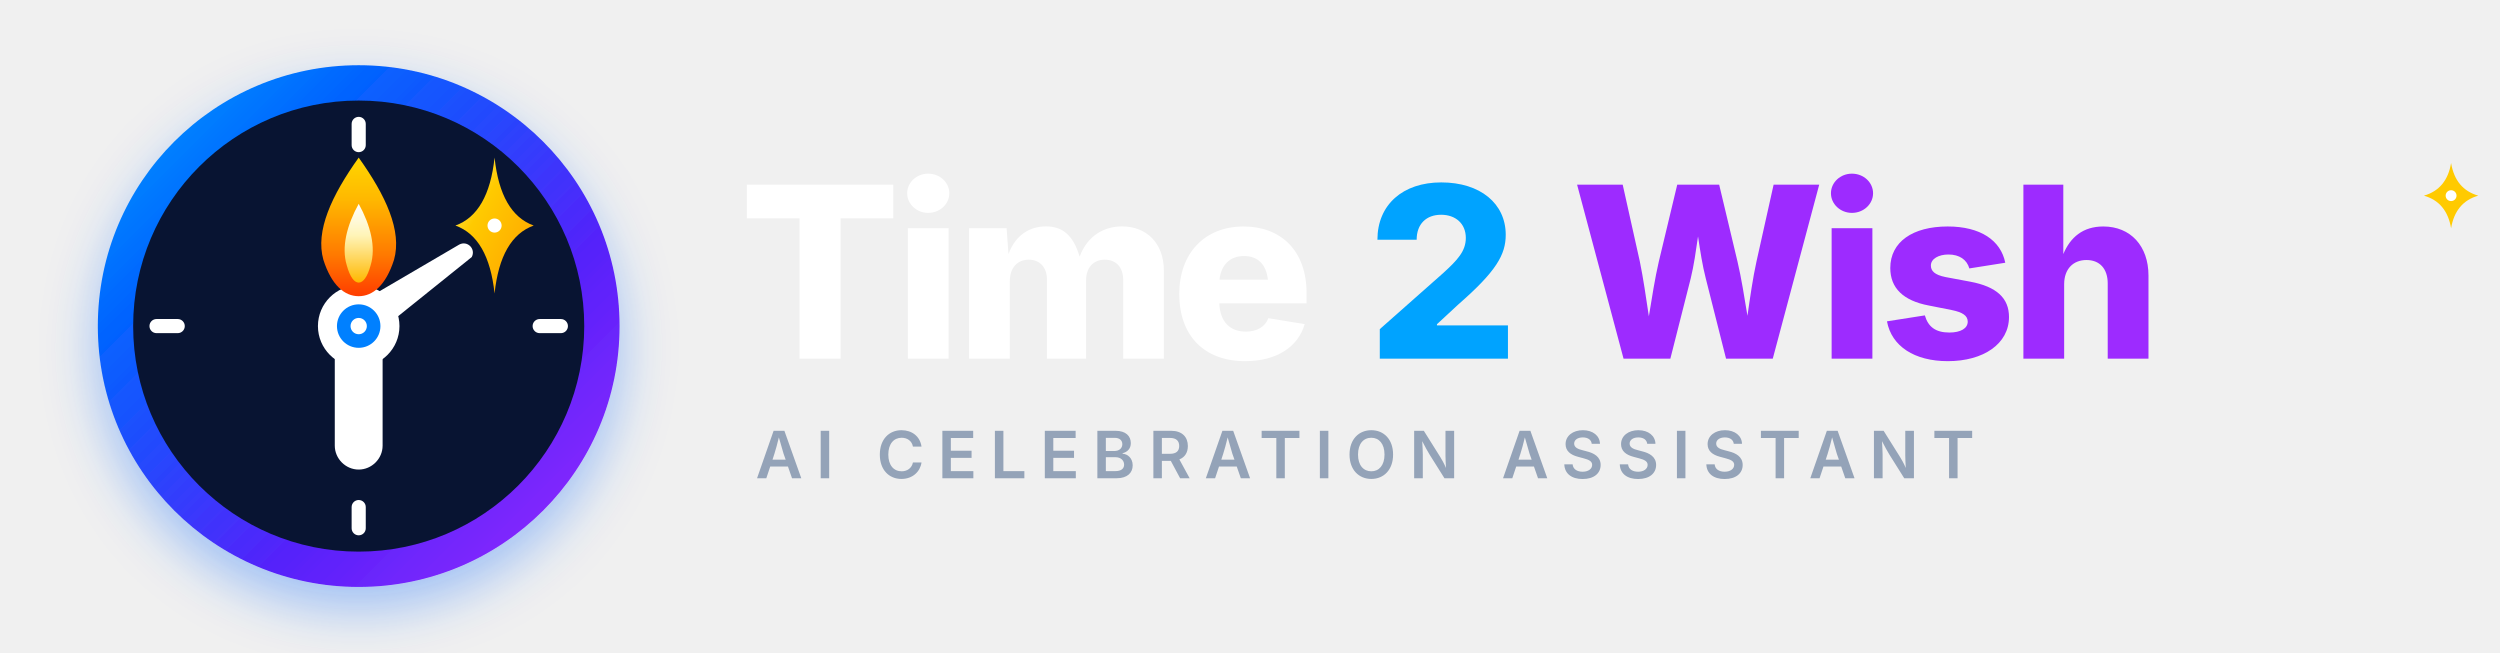
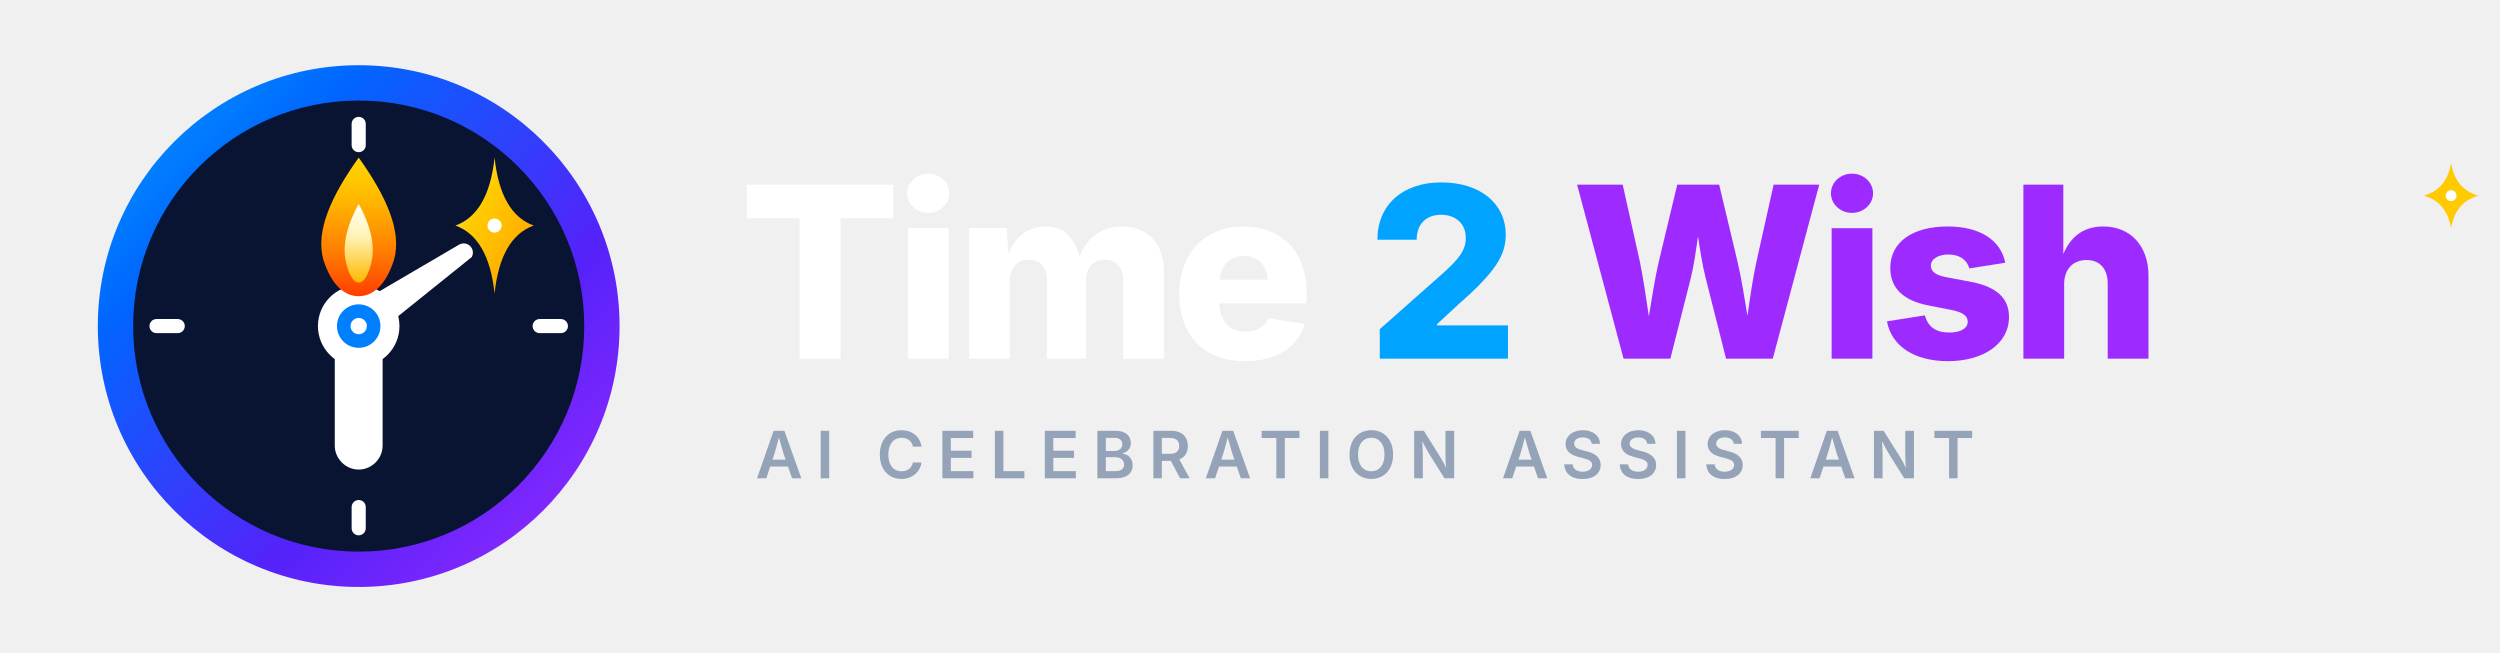
<svg xmlns="http://www.w3.org/2000/svg" viewBox="0 0 460 120" width="100%" height="100%">
  <defs>
    <linearGradient id="lockupBezel" x1="0%" y1="0%" x2="100%" y2="100%">
      <stop offset="0%" stop-color="#00A3FF" />
      <stop offset="25%" stop-color="#0066FF" />
      <stop offset="65%" stop-color="#5522FA" />
      <stop offset="100%" stop-color="#9D2BFF" />
    </linearGradient>
    <linearGradient id="lockupFlameOuter" x1="0%" y1="100%" x2="0%" y2="0%">
      <stop offset="0%" stop-color="#FF3D00" />
      <stop offset="30%" stop-color="#FF7A00" />
      <stop offset="70%" stop-color="#FFB800" />
      <stop offset="100%" stop-color="#FFD600" />
    </linearGradient>
    <linearGradient id="lockupFlameInner" x1="0%" y1="100%" x2="0%" y2="0%">
      <stop offset="0%" stop-color="#FFB800" />
      <stop offset="60%" stop-color="#FFF4B8" />
      <stop offset="100%" stop-color="#FFFFFF" />
    </linearGradient>
    <linearGradient id="lockupStar" x1="0%" y1="0%" x2="100%" y2="100%">
      <stop offset="0%" stop-color="#FFF275" />
      <stop offset="35%" stop-color="#FFCA00" />
      <stop offset="100%" stop-color="#FF9E00" />
    </linearGradient>
    <filter id="lockupGlow" x="-20%" y="-20%" width="140%" height="140%">
      <feDropShadow dx="0" dy="4" stdDeviation="5" flood-color="#0066FF" flood-opacity="0.35" />
    </filter>
  </defs>
  <g transform="translate(6, 0)">
-     <circle cx="60" cy="60" r="48" fill="url(#lockupBezel)" filter="url(#lockupGlow)" />
+     <circle cx="60" cy="60" r="48" fill="url(#lockupBezel)" />
    <circle cx="60" cy="60" r="41.5" fill="#081432" />
    <g fill="#FFFFFF">
      <rect x="58.7" y="21.5" width="2.6" height="6.5" rx="1.3" />
      <rect x="92" y="58.7" width="6.5" height="2.6" rx="1.3" />
      <rect x="58.7" y="92" width="2.6" height="6.5" rx="1.3" />
      <rect x="21.5" y="58.7" width="6.5" height="2.6" rx="1.3" />
    </g>
    <g id="lockupCandle">
      <path d="M 55.6 60 L 55.6 82 C 55.6 84.4, 57.6 86.4, 60 86.4 C 62.4 86.4, 64.4 84.4, 64.4 82 L 64.4 60 Z" fill="#FFFFFF" />
      <path d="M 58 57 L 78.5 45 C 80 44.2, 81.6 45.8, 80.8 47.3 L 62.5 62 Z" fill="#FFFFFF" />
      <circle cx="60" cy="60" r="7.5" fill="#FFFFFF" />
      <circle cx="60" cy="60" r="4" fill="#0080FF" />
      <circle cx="60" cy="60" r="1.5" fill="#FFFFFF" />
    </g>
    <path d="M 60 29 C 55 36, 52 42.5, 53.5 47.8 C 55 52.5, 57.4 54.5, 60 54.5 C 62.6 54.5, 65 52.5, 66.5 47.8 C 68 42.5, 65 36, 60 29 Z" fill="url(#lockupFlameOuter)" />
    <path d="M 60 37.5 C 57.8 41.5, 56.8 45.5, 57.8 48.8 C 58.4 51, 59.2 52, 60 52 C 60.8 52, 61.6 51, 62.2 48.8 C 63.2 45.5, 62.2 41.5, 60 37.5 Z" fill="url(#lockupFlameInner)" />
    <g transform="translate(85, 41.5)">
      <path d="M 0 -12.5 Q 1.1 -2.2 7.2 0 Q 1.1 2.2 0 12.5 Q -1.1 2.2 -7.2 0 Q -1.1 -2.2 0 -12.5 Z" fill="url(#lockupStar)" />
      <circle cx="0" cy="0" r="1.3" fill="#FFFFFF" />
    </g>
  </g>
  <g transform="translate(136, 0)">
    <text x="0" y="66" font-family="system-ui, -apple-system, 'SF Pro Display', 'Inter', sans-serif" font-size="44" font-weight="800" letter-spacing="-1.2">
      <tspan fill="#FFFFFF">Time</tspan>
      <tspan fill="#00A3FF">2</tspan>
      <tspan fill="#9D2BFF">Wish</tspan>
    </text>
    <text x="3" y="88" font-family="system-ui, -apple-system, 'SF Pro Text', 'Inter', sans-serif" font-size="12" font-weight="600" fill="#94A3B8" letter-spacing="2.4">
      AI CELEBRATION ASSISTANT
    </text>
    <g transform="translate(315, 36)">
      <path d="M 0 -6 Q 0.8 -1.2 5 0 Q 0.8 1.2 0 6 Q -0.8 1.2 -5 0 Q -0.8 -1.2 0 -6 Z" fill="#FFCA00" />
      <circle cx="0" cy="0" r="1" fill="#FFFFFF" />
    </g>
  </g>
</svg>
